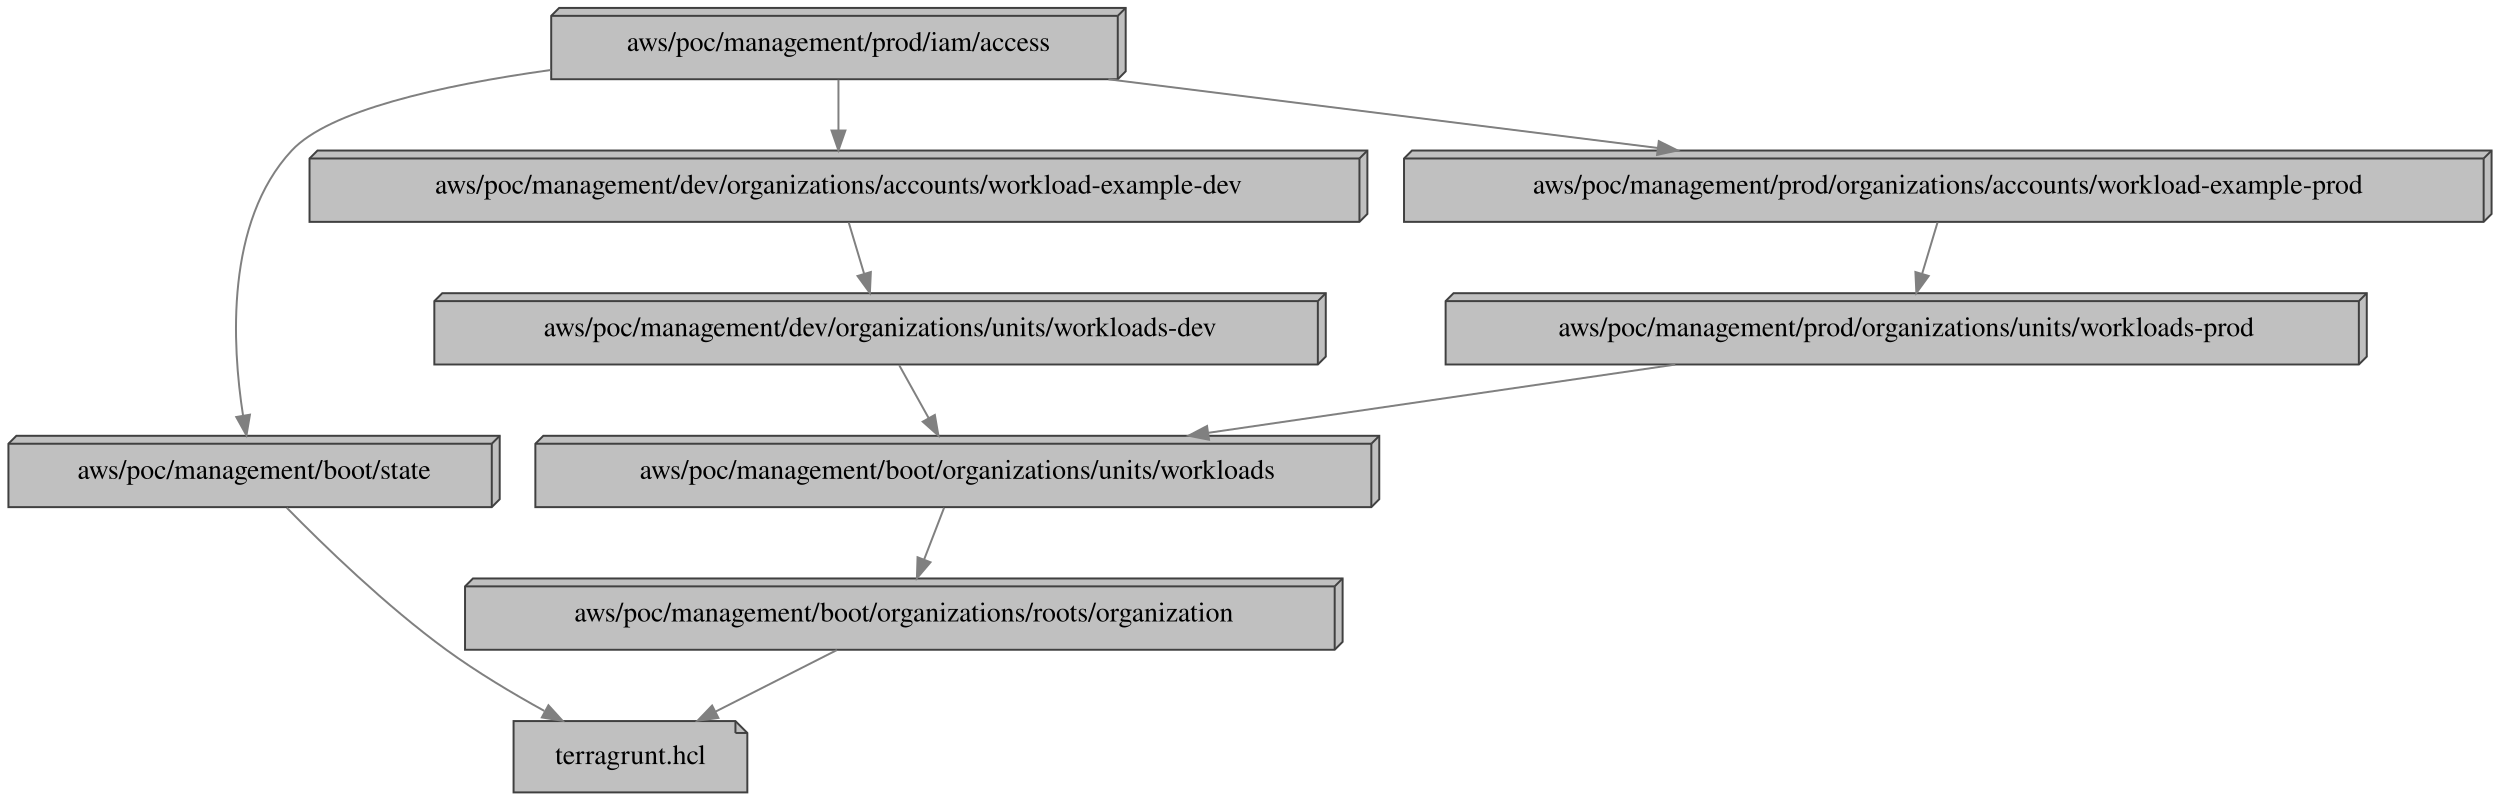
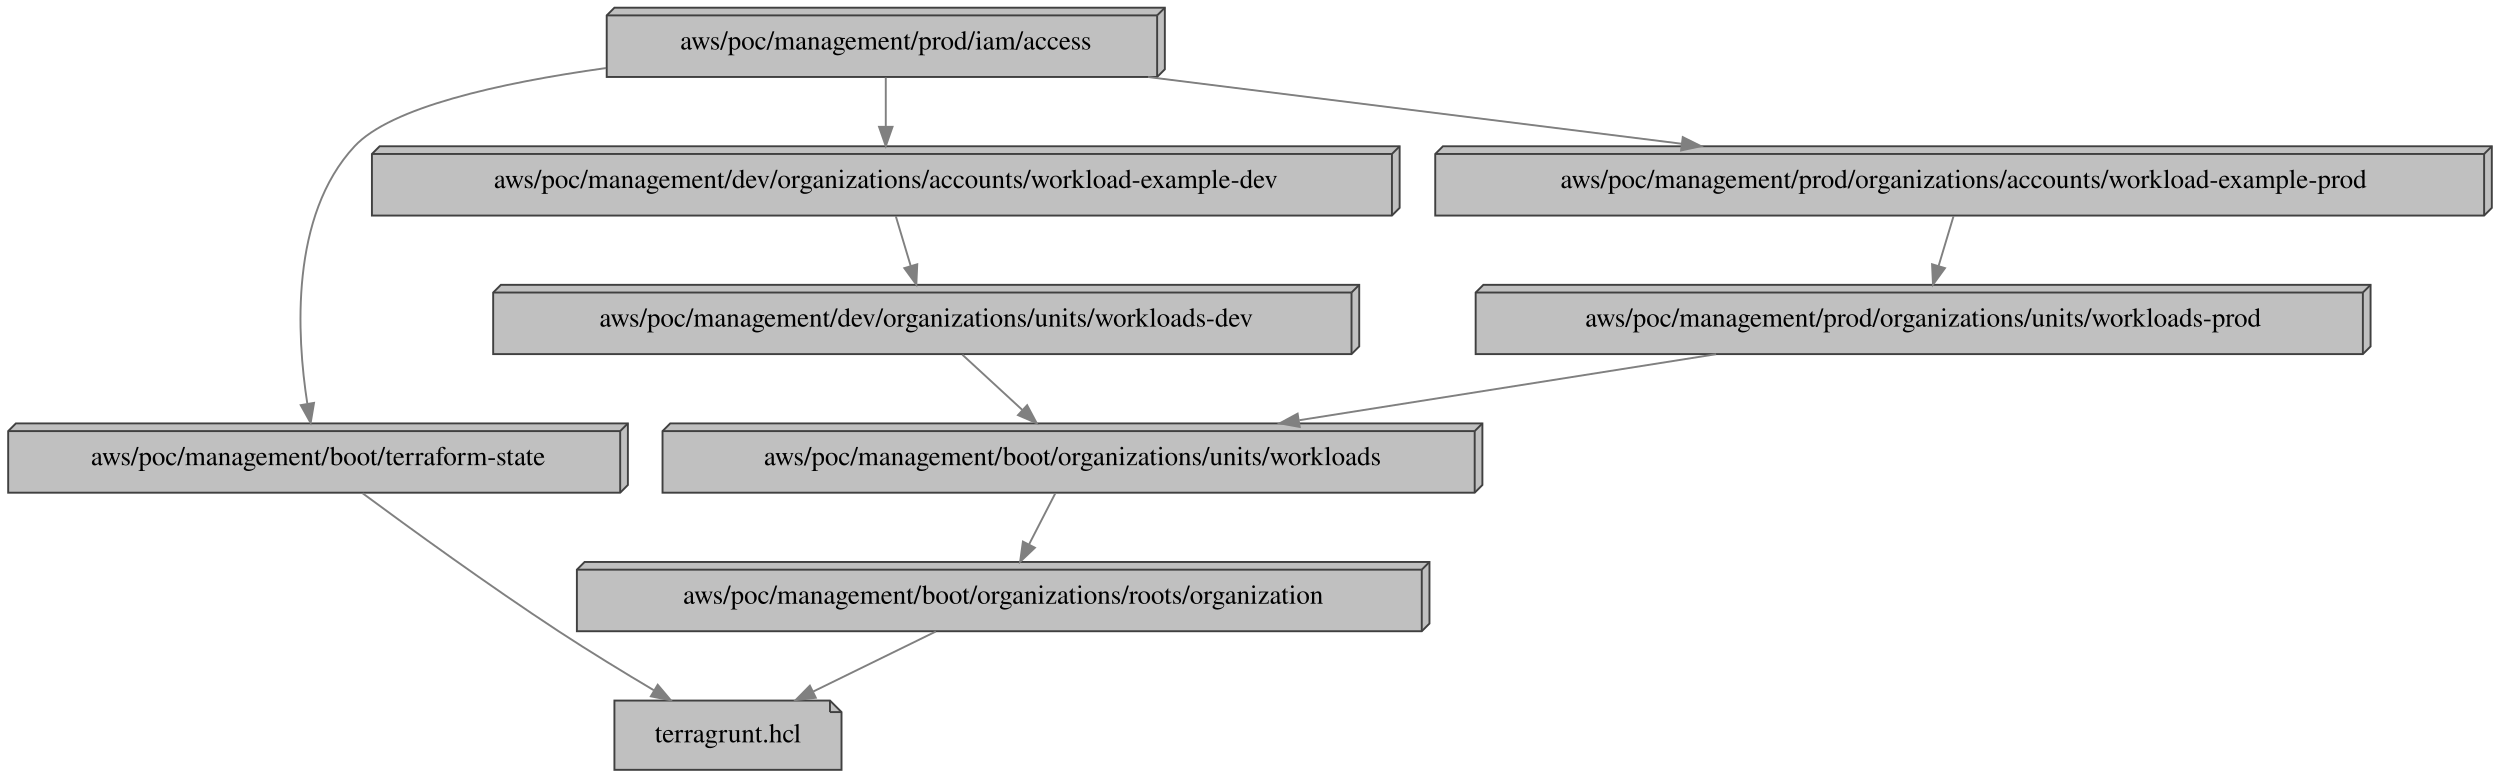
- <svg xmlns="http://www.w3.org/2000/svg" width="1262pt" height="404pt" viewBox="0.00 0.00 1261.50 404.00">
+ <svg xmlns="http://www.w3.org/2000/svg" width="1299pt" height="404pt" viewBox="0.00 0.00 1298.50 404.00">
  <g id="graph0" class="graph" transform="scale(1 1) rotate(0) translate(4 400)">
-     <polygon fill="transparent" stroke="transparent" points="-4,4 -4,-400 1257.5,-400 1257.5,4 -4,4" />
+     <polygon fill="transparent" stroke="transparent" points="-4,4 -4,-400 1294.5,-400 1294.5,4 -4,4" />
    <g id="node1" class="node">
-       <polygon fill="#c0c0c0" stroke="#404040" points="367,-36 255,-36 255,0 373,0 373,-30 367,-36" />
-       <polyline fill="none" stroke="#404040" points="367,-36 367,-30 " />
-       <polyline fill="none" stroke="#404040" points="373,-30 367,-30 " />
-       <text text-anchor="middle" x="314" y="-14.3" font-family="Times,serif" font-size="14.00">terragrunt.hcl</text>
+       <polygon fill="#c0c0c0" stroke="#404040" points="427,-36 315,-36 315,0 433,0 433,-30 427,-36" />
+       <polyline fill="none" stroke="#404040" points="427,-36 427,-30 " />
+       <polyline fill="none" stroke="#404040" points="433,-30 427,-30 " />
+       <text text-anchor="middle" x="374" y="-14.3" font-family="Times,serif" font-size="14.00">terragrunt.hcl</text>
    </g>
    <g id="node2" class="node">
-       <polygon fill="#c0c0c0" stroke="#404040" points="673.5,-108 234.5,-108 230.5,-104 230.5,-72 669.5,-72 673.5,-76 673.5,-108" />
-       <polyline fill="none" stroke="#404040" points="669.5,-104 230.5,-104 " />
-       <polyline fill="none" stroke="#404040" points="669.5,-104 669.5,-72 " />
-       <polyline fill="none" stroke="#404040" points="669.5,-104 673.5,-108 " />
-       <text text-anchor="middle" x="452" y="-86.3" font-family="Times,serif" font-size="14.00">aws/poc/management/boot/organizations/roots/organization</text>
+       <polygon fill="#c0c0c0" stroke="#404040" points="738.5,-108 299.5,-108 295.5,-104 295.5,-72 734.5,-72 738.5,-76 738.5,-108" />
+       <polyline fill="none" stroke="#404040" points="734.5,-104 295.5,-104 " />
+       <polyline fill="none" stroke="#404040" points="734.5,-104 734.5,-72 " />
+       <polyline fill="none" stroke="#404040" points="734.5,-104 738.5,-108 " />
+       <text text-anchor="middle" x="517" y="-86.3" font-family="Times,serif" font-size="14.00">aws/poc/management/boot/organizations/roots/organization</text>
    </g>
    <g id="edge1" class="edge">
-       <path fill="none" stroke="#808080" d="M418.24,-71.88C399.78,-62.51 376.72,-50.81 356.98,-40.8" />
-       <polygon fill="#808080" stroke="#808080" points="358.39,-37.59 347.89,-36.19 355.22,-43.83 358.39,-37.59" />
+       <path fill="none" stroke="#808080" d="M482.02,-71.88C462.8,-62.47 438.77,-50.71 418.26,-40.67" />
+       <polygon fill="#808080" stroke="#808080" points="419.64,-37.44 409.12,-36.19 416.56,-43.73 419.64,-37.44" />
    </g>
    <g id="node3" class="node">
-       <polygon fill="#c0c0c0" stroke="#404040" points="692,-180 270,-180 266,-176 266,-144 688,-144 692,-148 692,-180" />
-       <polyline fill="none" stroke="#404040" points="688,-176 266,-176 " />
-       <polyline fill="none" stroke="#404040" points="688,-176 688,-144 " />
-       <polyline fill="none" stroke="#404040" points="688,-176 692,-180 " />
-       <text text-anchor="middle" x="479" y="-158.3" font-family="Times,serif" font-size="14.00">aws/poc/management/boot/organizations/units/workloads</text>
+       <polygon fill="#c0c0c0" stroke="#404040" points="766,-180 344,-180 340,-176 340,-144 762,-144 766,-148 766,-180" />
+       <polyline fill="none" stroke="#404040" points="762,-176 340,-176 " />
+       <polyline fill="none" stroke="#404040" points="762,-176 762,-144 " />
+       <polyline fill="none" stroke="#404040" points="762,-176 766,-180 " />
+       <text text-anchor="middle" x="553" y="-158.3" font-family="Times,serif" font-size="14.00">aws/poc/management/boot/organizations/units/workloads</text>
    </g>
    <g id="edge2" class="edge">
-       <path fill="none" stroke="#808080" d="M472.33,-143.7C469.29,-135.81 465.62,-126.3 462.24,-117.55" />
-       <polygon fill="#808080" stroke="#808080" points="465.46,-116.17 458.6,-108.1 458.93,-118.69 465.46,-116.17" />
+       <path fill="none" stroke="#808080" d="M544.1,-143.7C540,-135.73 535.05,-126.1 530.51,-117.26" />
+       <polygon fill="#808080" stroke="#808080" points="533.48,-115.4 525.8,-108.1 527.26,-118.6 533.48,-115.4" />
    </g>
    <g id="node4" class="node">
-       <polygon fill="#c0c0c0" stroke="#404040" points="248,-180 4,-180 0,-176 0,-144 244,-144 248,-148 248,-180" />
-       <polyline fill="none" stroke="#404040" points="244,-176 0,-176 " />
-       <polyline fill="none" stroke="#404040" points="244,-176 244,-144 " />
-       <polyline fill="none" stroke="#404040" points="244,-176 248,-180 " />
-       <text text-anchor="middle" x="124" y="-158.3" font-family="Times,serif" font-size="14.00">aws/poc/management/boot/state</text>
+       <polygon fill="#c0c0c0" stroke="#404040" points="322,-180 4,-180 0,-176 0,-144 318,-144 322,-148 322,-180" />
+       <polyline fill="none" stroke="#404040" points="318,-176 0,-176 " />
+       <polyline fill="none" stroke="#404040" points="318,-176 318,-144 " />
+       <polyline fill="none" stroke="#404040" points="318,-176 322,-180 " />
+       <text text-anchor="middle" x="161" y="-158.3" font-family="Times,serif" font-size="14.00">aws/poc/management/boot/terraform-state</text>
    </g>
    <g id="edge3" class="edge">
-       <path fill="none" stroke="#808080" d="M140.51,-143.68C159.04,-124.77 190.53,-94.22 221,-72 236.44,-60.74 254.48,-49.97 270.54,-41.12" />
-       <polygon fill="#808080" stroke="#808080" points="272.6,-43.98 279.73,-36.14 269.27,-37.83 272.6,-43.98" />
+       <path fill="none" stroke="#808080" d="M184.13,-143.72C208.94,-125.38 249.69,-95.81 286,-72 301.96,-61.54 319.95,-50.56 335.49,-41.33" />
+       <polygon fill="#808080" stroke="#808080" points="337.49,-44.21 344.32,-36.11 333.93,-38.18 337.49,-44.21" />
    </g>
    <g id="node5" class="node">
-       <polygon fill="#c0c0c0" stroke="#404040" points="686,-324 156,-324 152,-320 152,-288 682,-288 686,-292 686,-324" />
-       <polyline fill="none" stroke="#404040" points="682,-320 152,-320 " />
-       <polyline fill="none" stroke="#404040" points="682,-320 682,-288 " />
-       <polyline fill="none" stroke="#404040" points="682,-320 686,-324 " />
-       <text text-anchor="middle" x="419" y="-302.3" font-family="Times,serif" font-size="14.00">aws/poc/management/dev/organizations/accounts/workload-example-dev</text>
+       <polygon fill="#c0c0c0" stroke="#404040" points="723,-324 193,-324 189,-320 189,-288 719,-288 723,-292 723,-324" />
+       <polyline fill="none" stroke="#404040" points="719,-320 189,-320 " />
+       <polyline fill="none" stroke="#404040" points="719,-320 719,-288 " />
+       <polyline fill="none" stroke="#404040" points="719,-320 723,-324 " />
+       <text text-anchor="middle" x="456" y="-302.3" font-family="Times,serif" font-size="14.00">aws/poc/management/dev/organizations/accounts/workload-example-dev</text>
    </g>
    <g id="node6" class="node">
-       <polygon fill="#c0c0c0" stroke="#404040" points="665,-252 219,-252 215,-248 215,-216 661,-216 665,-220 665,-252" />
-       <polyline fill="none" stroke="#404040" points="661,-248 215,-248 " />
-       <polyline fill="none" stroke="#404040" points="661,-248 661,-216 " />
-       <polyline fill="none" stroke="#404040" points="661,-248 665,-252 " />
-       <text text-anchor="middle" x="440" y="-230.3" font-family="Times,serif" font-size="14.00">aws/poc/management/dev/organizations/units/workloads-dev</text>
+       <polygon fill="#c0c0c0" stroke="#404040" points="702,-252 256,-252 252,-248 252,-216 698,-216 702,-220 702,-252" />
+       <polyline fill="none" stroke="#404040" points="698,-248 252,-248 " />
+       <polyline fill="none" stroke="#404040" points="698,-248 698,-216 " />
+       <polyline fill="none" stroke="#404040" points="698,-248 702,-252 " />
+       <text text-anchor="middle" x="477" y="-230.3" font-family="Times,serif" font-size="14.00">aws/poc/management/dev/organizations/units/workloads-dev</text>
    </g>
    <g id="edge4" class="edge">
-       <path fill="none" stroke="#808080" d="M424.19,-287.7C426.53,-279.9 429.35,-270.51 431.95,-261.83" />
-       <polygon fill="#808080" stroke="#808080" points="435.35,-262.69 434.87,-252.1 428.64,-260.68 435.35,-262.69" />
+       <path fill="none" stroke="#808080" d="M461.19,-287.7C463.53,-279.9 466.35,-270.51 468.95,-261.83" />
+       <polygon fill="#808080" stroke="#808080" points="472.35,-262.69 471.87,-252.1 465.64,-260.68 472.35,-262.69" />
    </g>
    <g id="edge5" class="edge">
-       <path fill="none" stroke="#808080" d="M449.64,-215.7C454.13,-207.64 459.56,-197.89 464.52,-188.98" />
-       <polygon fill="#808080" stroke="#808080" points="467.66,-190.54 469.47,-180.1 461.55,-187.14 467.66,-190.54" />
+       <path fill="none" stroke="#808080" d="M495.79,-215.7C505.17,-207.05 516.68,-196.45 526.91,-187.03" />
+       <polygon fill="#808080" stroke="#808080" points="529.45,-189.45 534.43,-180.1 524.7,-184.3 529.45,-189.45" />
    </g>
    <g id="node7" class="node">
-       <polygon fill="#c0c0c0" stroke="#404040" points="564,-396 278,-396 274,-392 274,-360 560,-360 564,-364 564,-396" />
-       <polyline fill="none" stroke="#404040" points="560,-392 274,-392 " />
-       <polyline fill="none" stroke="#404040" points="560,-392 560,-360 " />
-       <polyline fill="none" stroke="#404040" points="560,-392 564,-396 " />
-       <text text-anchor="middle" x="419" y="-374.3" font-family="Times,serif" font-size="14.00">aws/poc/management/prod/iam/access</text>
+       <polygon fill="#c0c0c0" stroke="#404040" points="601,-396 315,-396 311,-392 311,-360 597,-360 601,-364 601,-396" />
+       <polyline fill="none" stroke="#404040" points="597,-392 311,-392 " />
+       <polyline fill="none" stroke="#404040" points="597,-392 597,-360 " />
+       <polyline fill="none" stroke="#404040" points="597,-392 601,-396 " />
+       <text text-anchor="middle" x="456" y="-374.3" font-family="Times,serif" font-size="14.00">aws/poc/management/prod/iam/access</text>
    </g>
    <g id="edge6" class="edge">
-       <path fill="none" stroke="#808080" d="M273.68,-364.65C217.26,-356.76 161.69,-344.1 143,-324 109.47,-287.96 112.89,-226.01 118.42,-190.38" />
-       <polygon fill="#808080" stroke="#808080" points="121.92,-190.67 120.16,-180.23 115.02,-189.49 121.92,-190.67" />
+       <path fill="none" stroke="#808080" d="M310.68,-364.65C254.26,-356.76 198.69,-344.1 180,-324 146.47,-287.96 149.89,-226.01 155.42,-190.38" />
+       <polygon fill="#808080" stroke="#808080" points="158.92,-190.67 157.16,-180.23 152.02,-189.49 158.92,-190.67" />
    </g>
    <g id="edge7" class="edge">
-       <path fill="none" stroke="#808080" d="M419,-359.7C419,-351.98 419,-342.71 419,-334.11" />
-       <polygon fill="#808080" stroke="#808080" points="422.5,-334.1 419,-324.1 415.5,-334.1 422.5,-334.1" />
+       <path fill="none" stroke="#808080" d="M456,-359.7C456,-351.98 456,-342.71 456,-334.11" />
+       <polygon fill="#808080" stroke="#808080" points="459.5,-334.1 456,-324.1 452.5,-334.1 459.5,-334.1" />
    </g>
    <g id="node8" class="node">
-       <polygon fill="#c0c0c0" stroke="#404040" points="1253.5,-324 708.5,-324 704.5,-320 704.5,-288 1249.5,-288 1253.5,-292 1253.5,-324" />
-       <polyline fill="none" stroke="#404040" points="1249.5,-320 704.5,-320 " />
-       <polyline fill="none" stroke="#404040" points="1249.5,-320 1249.5,-288 " />
-       <polyline fill="none" stroke="#404040" points="1249.5,-320 1253.5,-324 " />
-       <text text-anchor="middle" x="979" y="-302.3" font-family="Times,serif" font-size="14.00">aws/poc/management/prod/organizations/accounts/workload-example-prod</text>
+       <polygon fill="#c0c0c0" stroke="#404040" points="1290.5,-324 745.5,-324 741.5,-320 741.5,-288 1286.5,-288 1290.5,-292 1290.5,-324" />
+       <polyline fill="none" stroke="#404040" points="1286.5,-320 741.5,-320 " />
+       <polyline fill="none" stroke="#404040" points="1286.5,-320 1286.5,-288 " />
+       <polyline fill="none" stroke="#404040" points="1286.5,-320 1290.5,-324 " />
+       <text text-anchor="middle" x="1016" y="-302.3" font-family="Times,serif" font-size="14.00">aws/poc/management/prod/organizations/accounts/workload-example-prod</text>
    </g>
    <g id="edge8" class="edge">
-       <path fill="none" stroke="#808080" d="M555.28,-359.97C639.2,-349.47 746.77,-336.03 832.52,-325.31" />
-       <polygon fill="#808080" stroke="#808080" points="833.11,-328.76 842.6,-324.05 832.24,-321.82 833.11,-328.76" />
+       <path fill="none" stroke="#808080" d="M592.28,-359.97C676.2,-349.47 783.77,-336.03 869.52,-325.31" />
+       <polygon fill="#808080" stroke="#808080" points="870.11,-328.76 879.6,-324.05 869.24,-321.82 870.11,-328.76" />
    </g>
    <g id="node9" class="node">
-       <polygon fill="#c0c0c0" stroke="#404040" points="1190.5,-252 729.5,-252 725.5,-248 725.5,-216 1186.5,-216 1190.5,-220 1190.5,-252" />
-       <polyline fill="none" stroke="#404040" points="1186.5,-248 725.5,-248 " />
-       <polyline fill="none" stroke="#404040" points="1186.5,-248 1186.5,-216 " />
-       <polyline fill="none" stroke="#404040" points="1186.5,-248 1190.5,-252 " />
-       <text text-anchor="middle" x="958" y="-230.3" font-family="Times,serif" font-size="14.00">aws/poc/management/prod/organizations/units/workloads-prod</text>
+       <polygon fill="#c0c0c0" stroke="#404040" points="1227.5,-252 766.5,-252 762.5,-248 762.5,-216 1223.5,-216 1227.5,-220 1227.5,-252" />
+       <polyline fill="none" stroke="#404040" points="1223.5,-248 762.5,-248 " />
+       <polyline fill="none" stroke="#404040" points="1223.5,-248 1223.5,-216 " />
+       <polyline fill="none" stroke="#404040" points="1223.5,-248 1227.5,-252 " />
+       <text text-anchor="middle" x="995" y="-230.3" font-family="Times,serif" font-size="14.00">aws/poc/management/prod/organizations/units/workloads-prod</text>
    </g>
    <g id="edge9" class="edge">
-       <path fill="none" stroke="#808080" d="M973.81,-287.7C971.47,-279.9 968.65,-270.51 966.05,-261.83" />
-       <polygon fill="#808080" stroke="#808080" points="969.36,-260.68 963.13,-252.1 962.65,-262.69 969.36,-260.68" />
+       <path fill="none" stroke="#808080" d="M1010.81,-287.7C1008.47,-279.9 1005.65,-270.51 1003.05,-261.83" />
+       <polygon fill="#808080" stroke="#808080" points="1006.36,-260.68 1000.13,-252.1 999.65,-262.69 1006.36,-260.68" />
    </g>
    <g id="edge10" class="edge">
-       <path fill="none" stroke="#808080" d="M841.44,-215.97C770.16,-205.55 678.95,-192.22 605.86,-181.54" />
-       <polygon fill="#808080" stroke="#808080" points="606.07,-178.03 595.67,-180.05 605.06,-184.96 606.07,-178.03" />
+       <path fill="none" stroke="#808080" d="M887.44,-215.97C821.94,-205.59 738.19,-192.33 670.89,-181.67" />
+       <polygon fill="#808080" stroke="#808080" points="671.08,-178.16 660.66,-180.05 669.99,-185.07 671.08,-178.16" />
    </g>
  </g>
</svg>
